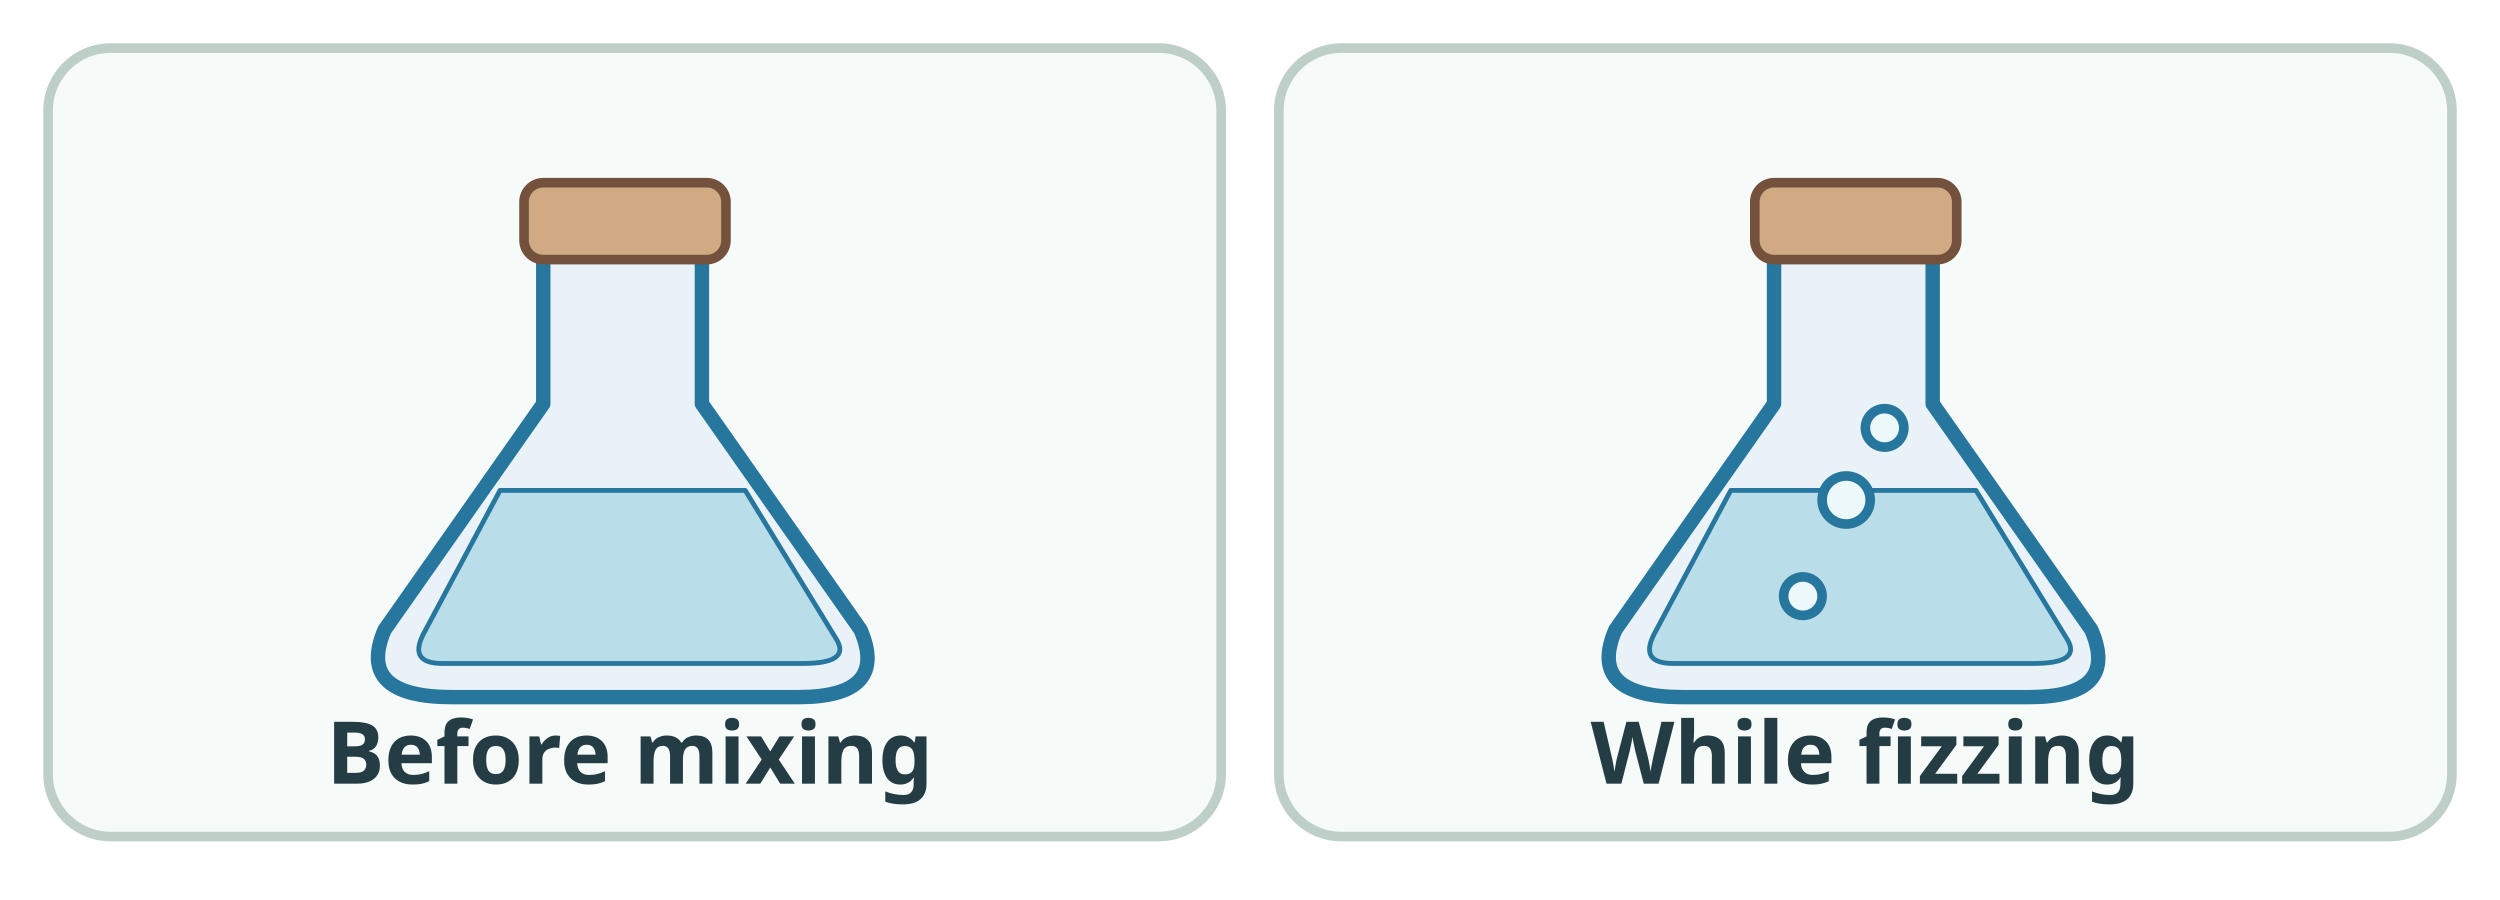
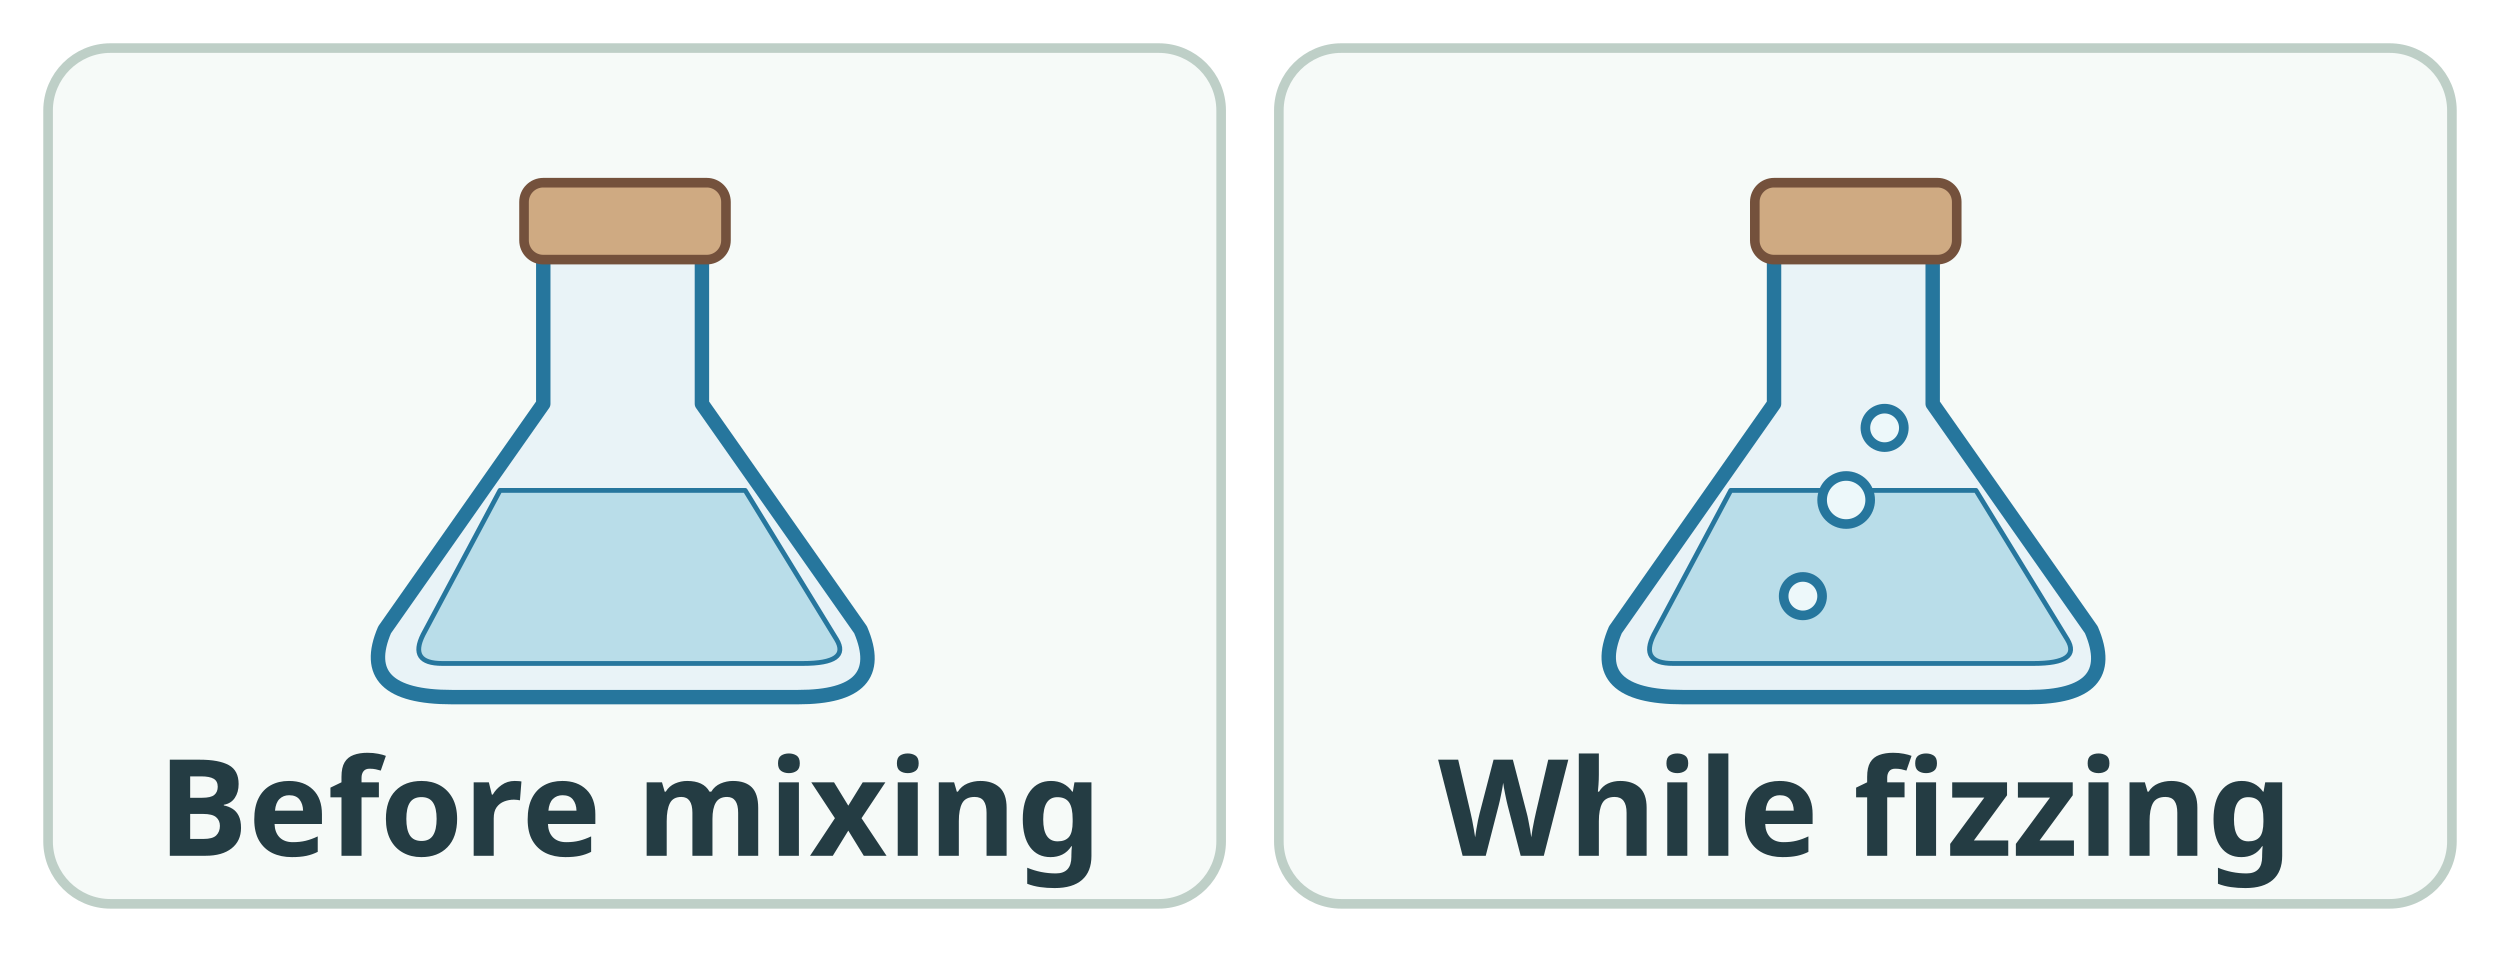
- <svg xmlns="http://www.w3.org/2000/svg" viewBox="0 0 520 187" font-family="system-ui, sans-serif" fill="#243c43" stroke-linecap="round" stroke-linejoin="round">
-   <rect x="10" y="10" width="244" height="164" rx="13" fill="#f6faf8" stroke="#becfc7" stroke-width="2" />
-   <rect x="266" y="10" width="244" height="164" rx="13" fill="#f6faf8" stroke="#becfc7" stroke-width="2" />
+ <svg xmlns="http://www.w3.org/2000/svg" viewBox="0 0 520 200" font-family="system-ui, sans-serif" fill="#243c43" stroke-linecap="round" stroke-linejoin="round">
+   <rect x="10" y="10" width="244" height="178" rx="13" fill="#f6faf8" stroke="#becfc7" stroke-width="2" />
+   <rect x="266" y="10" width="244" height="178" rx="13" fill="#f6faf8" stroke="#becfc7" stroke-width="2" />
  <g transform="translate(10 0)">
    <path d="M103 52V84L70 131Q64 145 84 145H156Q175 145 169 131L136 84V52Z" fill="#e9f3f7" stroke="#26769d" stroke-width="3" />
    <path d="M94 102H145L164 133Q167 138 157 138H82Q75 138 78 132Z" fill="#b9dde9" stroke="#26769d" stroke-width="1" />
    <rect x="99" y="38" width="42" height="16" rx="4" fill="#cfaa82" stroke="#74513c" stroke-width="2" />
  </g>
  <g transform="translate(266 0)">
    <path d="M103 52V84L70 131Q64 145 84 145H156Q175 145 169 131L136 84V52Z" fill="#e9f3f7" stroke="#26769d" stroke-width="3" />
    <path d="M94 102H145L164 133Q167 138 157 138H82Q75 138 78 132Z" fill="#b9dde9" stroke="#26769d" stroke-width="1" />
    <rect x="99" y="38" width="42" height="16" rx="4" fill="#cfaa82" stroke="#74513c" stroke-width="2" />
    <ellipse cx="118" cy="104" rx="5" ry="5" fill="#edf8fa" stroke="#26769d" stroke-width="2" />
    <ellipse cx="126" cy="89" rx="4" ry="4" fill="#edf8fa" stroke="#26769d" stroke-width="2" />
    <ellipse cx="109" cy="124" rx="4" ry="4" fill="#edf8fa" stroke="#26769d" stroke-width="2" />
  </g>
-   <text x="131" y="163" text-anchor="middle" font-size="18" font-weight="650">Before mixing</text>
-   <text x="388" y="163" text-anchor="middle" font-size="18" font-weight="650">While fizzing</text>
+   <text x="131" y="178" text-anchor="middle" font-size="28" font-weight="650">Before mixing</text>
+   <text x="388" y="178" text-anchor="middle" font-size="28" font-weight="650">While fizzing</text>
</svg>
